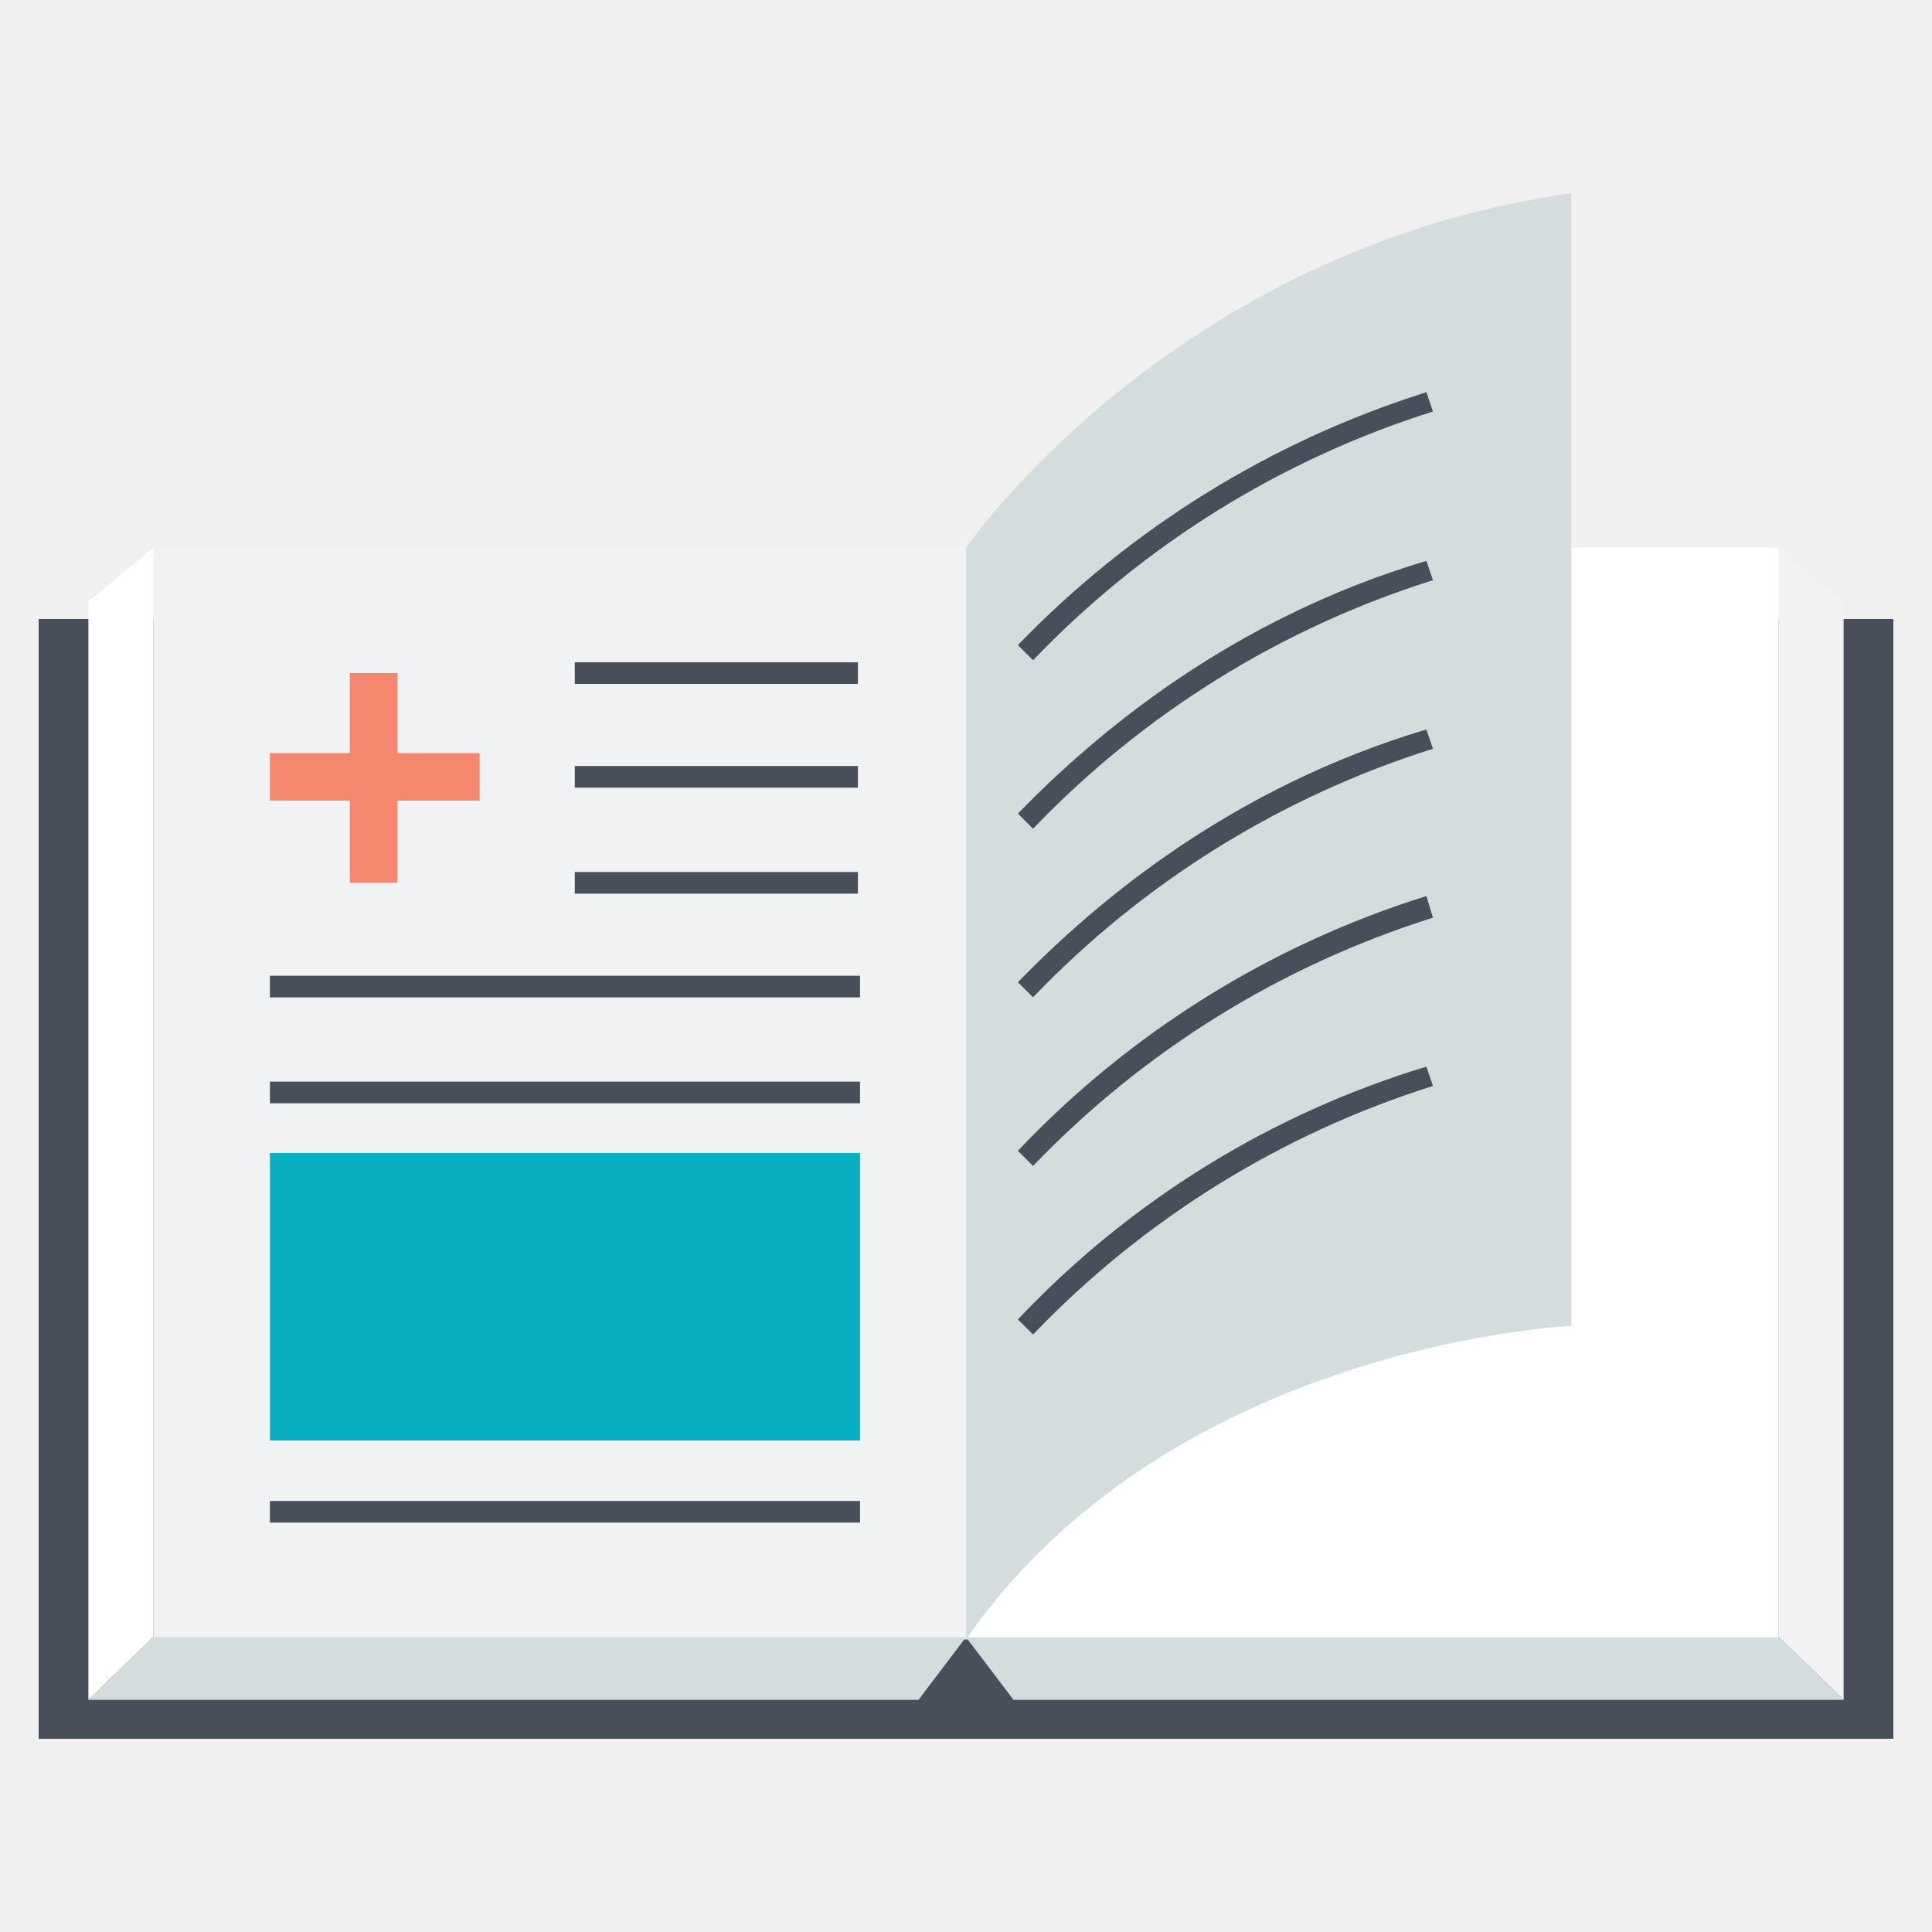
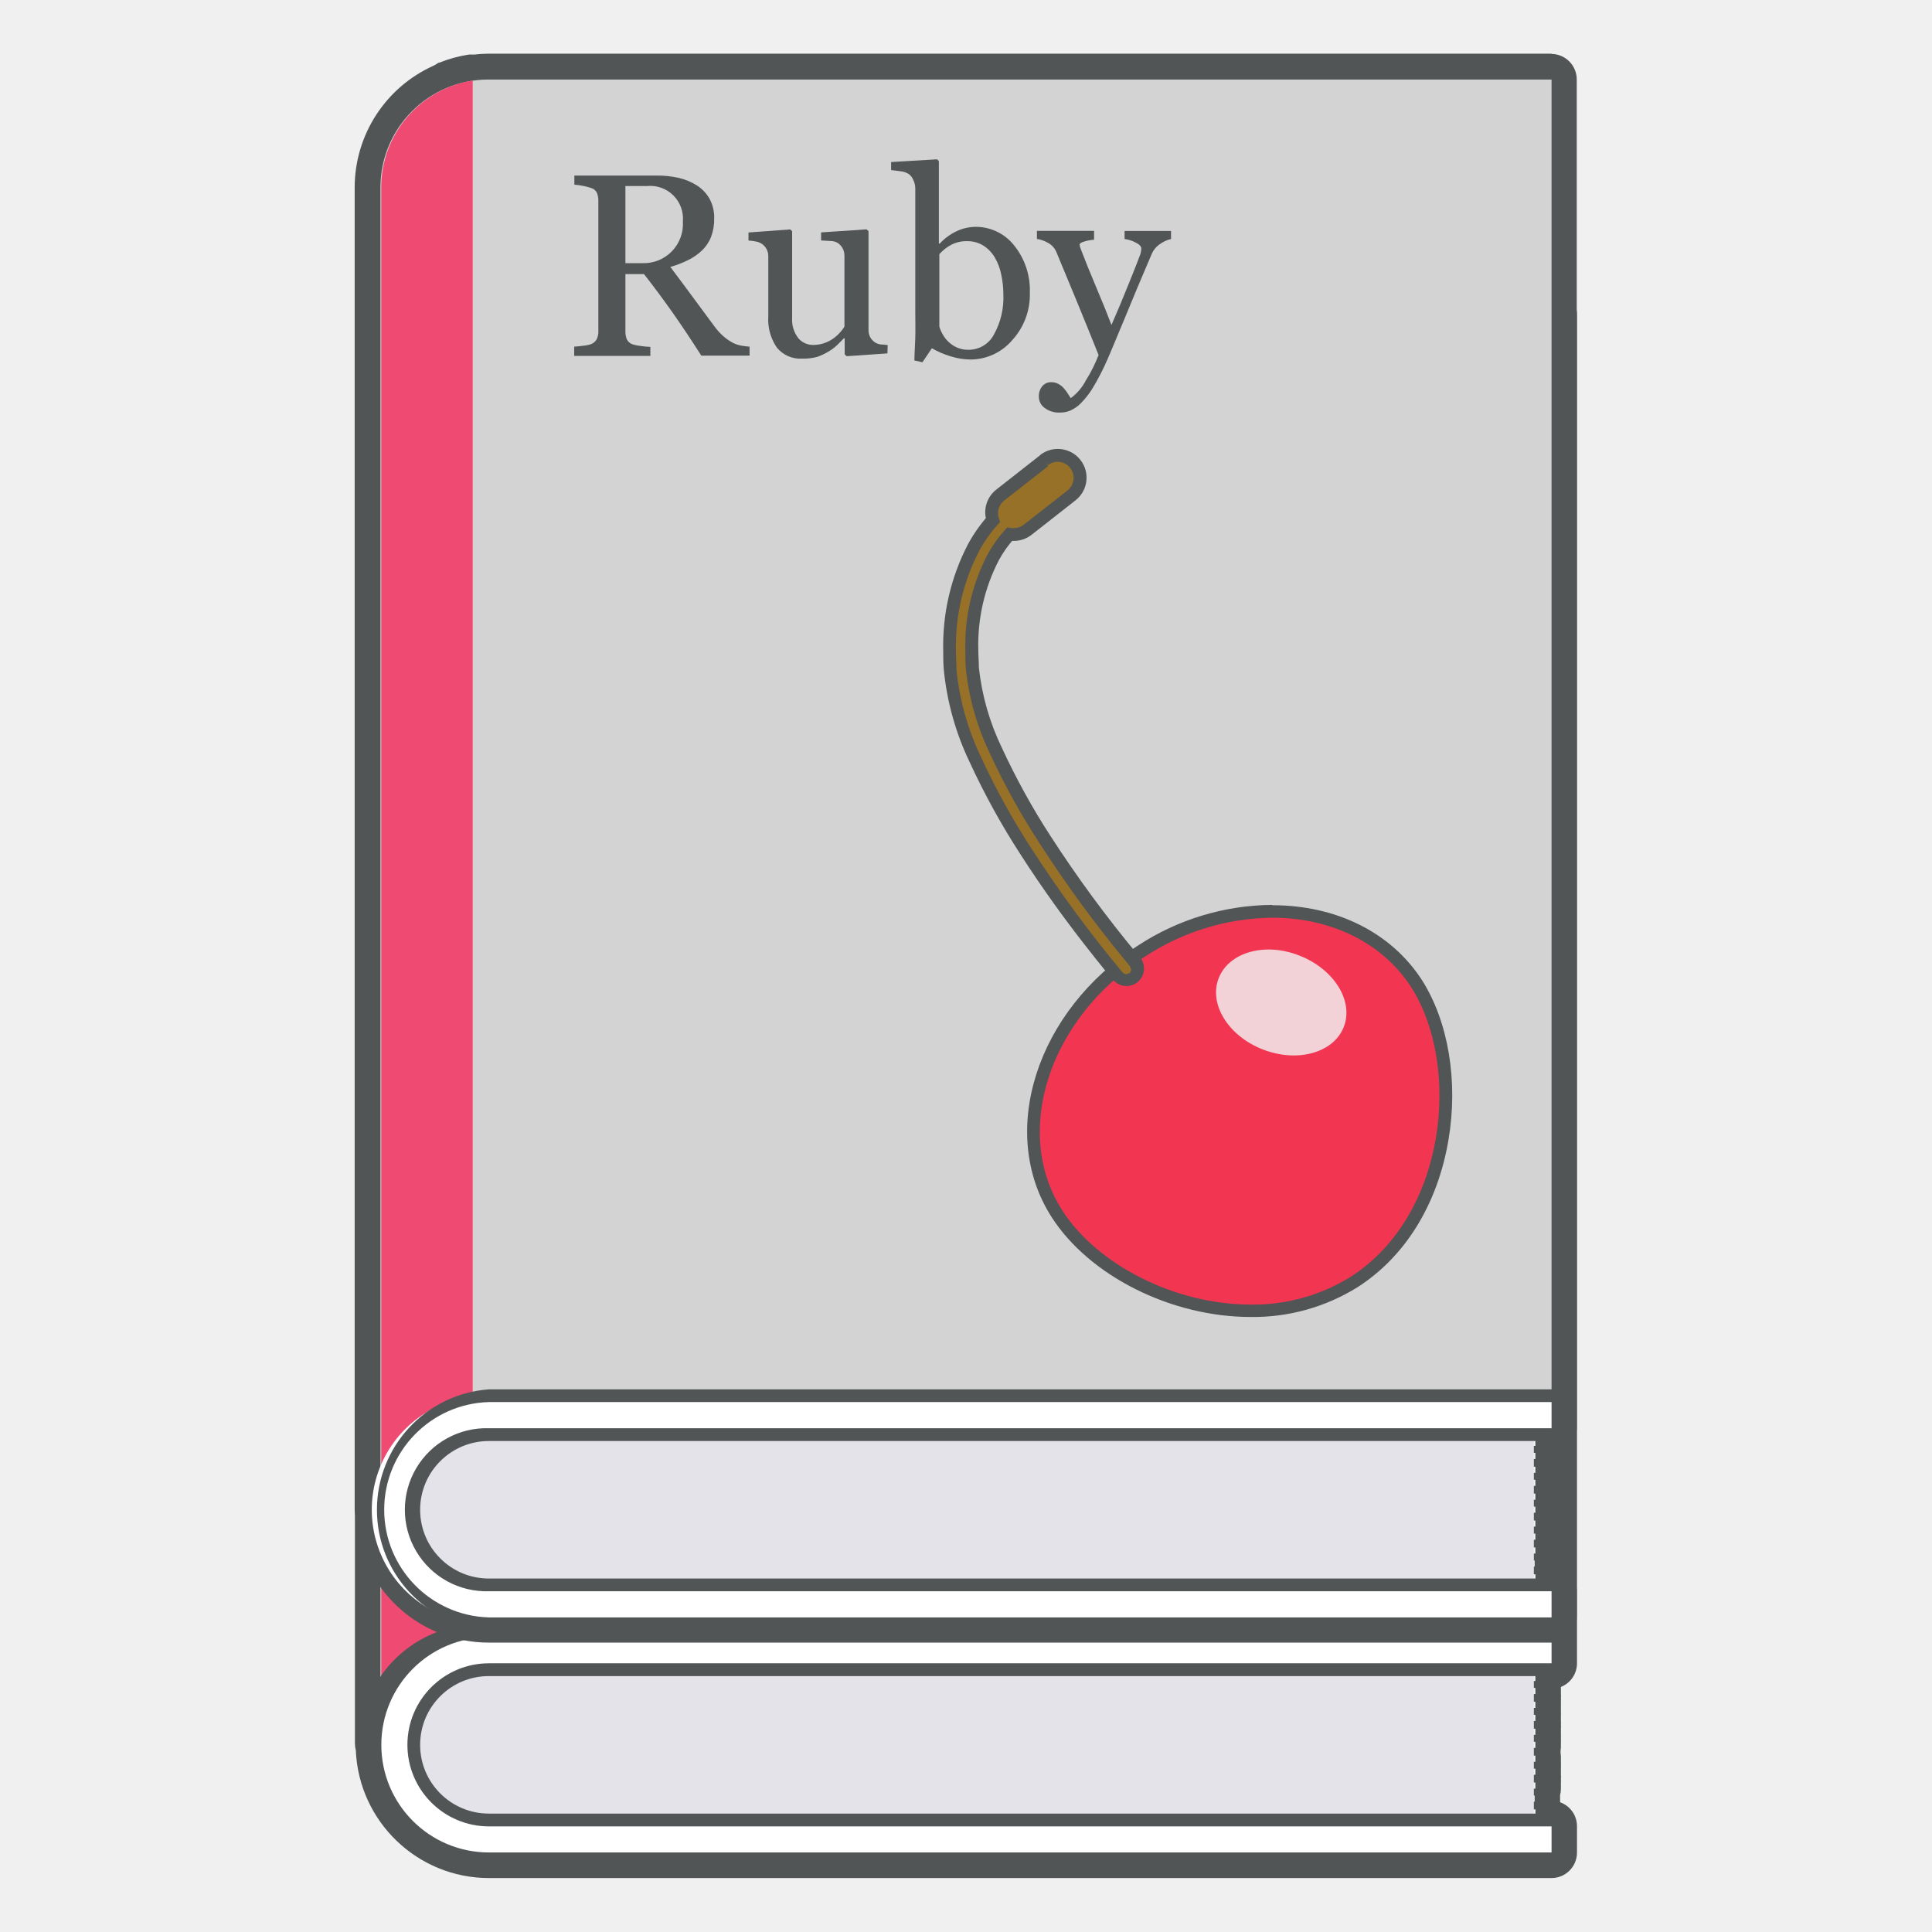
- <svg xmlns="http://www.w3.org/2000/svg" id="レイヤー_1" data-name="レイヤー 1" viewBox="0 0 200 200">
+ <svg xmlns="http://www.w3.org/2000/svg" id="materials" viewBox="0 0 240 240">
  <defs>
-     <style>.cls-1{fill:#484f5b;}.cls-2{fill:#fff;}.cls-3{fill:#f0f2f4;}.cls-4{fill:#d4dddd;}.cls-5{fill:#f5876e;}.cls-6{fill:#06b0c1;}</style>
+     <style>.cls-1{fill:#515556;}.cls-2{fill:#f3f6f8;}.cls-3{fill:#e5e3ea;}.cls-4{fill:#45525b;}.cls-5{fill:#d3d3d3;}.cls-6{fill:#576672;}.cls-7{fill:#ef4b72;}.cls-8{fill:#fff;}.cls-9{fill:#f23652;}.cls-10{fill:#967127;}.cls-11{fill:#f2d1d7;}</style>
  </defs>
-   <rect class="cls-1" x="4" y="64.08" width="192" height="115.92" />
-   <rect class="cls-2" x="100" y="56.7" width="84.14" height="113.01" />
-   <rect class="cls-3" x="15.86" y="56.7" width="84.14" height="113.01" />
-   <polygon class="cls-2" points="15.86 56.7 9.15 62.29 9.15 175.97 15.86 169.48 15.86 56.7" />
-   <polygon class="cls-4" points="15.86 169.48 100 169.48 95.08 175.97 9.15 175.97 15.86 169.48" />
-   <polygon class="cls-3" points="184.14 56.7 190.85 62.29 190.85 175.97 184.14 169.48 184.14 56.7" />
-   <polygon class="cls-4" points="184.14 169.48 100 169.48 104.92 175.97 190.85 175.97 184.14 169.48" />
-   <path class="cls-4" d="M100,56.7S121.26,25.82,162.66,20V137.26s-41.4,1.79-62.66,32.45Z" />
-   <path class="cls-1" d="M148.34,42.6l-.68-2a101,101,0,0,0-42.29,26.18l1.57,1.57A98.16,98.16,0,0,1,148.34,42.6Z" />
-   <path class="cls-1" d="M105.37,84.22l1.57,1.57a98.16,98.16,0,0,1,41.4-25.73l-.68-2C127.52,64.08,113.65,75.72,105.37,84.22Z" />
-   <path class="cls-1" d="M105.37,101.68l1.57,1.56a98.25,98.25,0,0,1,41.4-25.73l-.68-2C127.52,81.54,113.65,93.17,105.37,101.68Z" />
-   <path class="cls-1" d="M105.37,119.13l1.57,1.57A98.16,98.16,0,0,1,148.34,95l-.68-2.24A98.92,98.92,0,0,0,105.37,119.13Z" />
-   <path class="cls-1" d="M105.37,136.59l1.57,1.56a98.16,98.16,0,0,1,41.4-25.73l-.68-2A96.68,96.68,0,0,0,105.37,136.59Z" />
-   <polygon class="cls-5" points="49.65 82.88 49.65 77.96 41.15 77.96 41.15 69.68 36.22 69.68 36.22 77.96 27.94 77.96 27.94 82.88 36.22 82.88 36.22 91.39 41.15 91.39 41.15 82.88 49.65 82.88" />
-   <rect class="cls-1" x="59.5" y="68.56" width="29.31" height="2.24" />
-   <rect class="cls-1" x="59.5" y="79.3" width="29.31" height="2.24" />
-   <rect class="cls-1" x="59.5" y="90.27" width="29.31" height="2.24" />
-   <rect class="cls-1" x="27.94" y="101.01" width="61.09" height="2.24" />
-   <rect class="cls-1" x="27.94" y="111.97" width="61.09" height="2.24" />
-   <rect class="cls-1" x="27.94" y="155.38" width="61.09" height="2.24" />
-   <rect class="cls-6" x="27.94" y="119.36" width="61.09" height="29.76" />
+   <path class="cls-1" d="M60.73,231.71a15,15,0,0,1-14.95-14.42,1.4,1.4,0,0,1-.1-.54V52.45a15,15,0,0,1,8.76-13.59l.22-.11.41-.17a16.15,16.15,0,0,1,3.4-1l.25,0h.22a14.78,14.78,0,0,1,1.69-.11H192.74a1.59,1.59,0,0,1,1.59,1.59V206.63a1.59,1.59,0,0,1-1.59,1.58h-.42v.61a1.49,1.49,0,0,1-.06.43,1.54,1.54,0,0,1,.06.43v.77a1.65,1.65,0,0,0,0,1v.77a1.59,1.59,0,0,1-.06.43,1.47,1.47,0,0,1,.06.42v.77a1.65,1.65,0,0,0,0,1v.77a1.54,1.54,0,0,1-.06.43,1.49,1.49,0,0,1,.06.43v.76a1.68,1.68,0,0,0,0,1v.76a1.57,1.57,0,0,0,0,.86v.77a1.65,1.65,0,0,0,0,1v.76a1.54,1.54,0,0,1-.12.61l0,.25v.77l0,.33a1.6,1.6,0,0,1,.13.62v.52h.42a1.59,1.59,0,0,1,1.59,1.59v3.24a1.59,1.59,0,0,1-1.59,1.59Z" />
+   <path class="cls-1" d="M192.74,39.08V206.63h-2v.47h-.19v1h.19v.76h-.19v.86h.19v.77h-.19v1h.19v.77h-.19V213h.19v.77h-.19v1h.19v.77h-.19v.86h.19v.76h-.19v1h.19v.76h-.19v.86h.19v.77h-.19v1h.19v.76h-.19v.86h.1v.77h-.1v1h.19v.77h-.19v.86h.1v.48h2.1v3.24h-132a13.4,13.4,0,0,1-13.37-13.37h-.1V52.45A13.4,13.4,0,0,1,55.1,40.3l.21-.1c.15-.07.3-.12.46-.18a12.8,12.8,0,0,1,2.95-.84v0a13.42,13.42,0,0,1,1.91-.15H192.74m0-3.17H60.63a15.07,15.07,0,0,0-1.73.1h-.2l-.48,0a17.4,17.4,0,0,0-3.64,1l-.08,0-.47.19-.25.12a16.61,16.61,0,0,0-9.69,15v164.3a3.43,3.43,0,0,0,.11.86A16.57,16.57,0,0,0,60.73,233.3h132a3.17,3.17,0,0,0,3.17-3.18v-3.24a3.17,3.17,0,0,0-2.1-3V223a3.33,3.33,0,0,0,.1-.78v-.76a2.59,2.59,0,0,0,0-.48,2.42,2.42,0,0,0,0-.47v-.77a3.11,3.11,0,0,0,0-.43,3,3,0,0,0,0-.43v-.76a2.9,2.9,0,0,1,0-1v-.76a3,3,0,0,0,0-.43,3.11,3.11,0,0,0,0-.43v-.77a2.42,2.42,0,0,0,0-.47,2.59,2.59,0,0,0,0-.48V213a3,3,0,0,0,0-.42,3.22,3.22,0,0,0,0-.43v-.77a2.59,2.59,0,0,0,0-.48,2.42,2.42,0,0,0,0-.47v-.87a3.17,3.17,0,0,0,2-3V39.08A3.17,3.17,0,0,0,192.74,35.91Z" />
+   <rect class="cls-2" x="49.74" y="206.34" width="140.99" height="0.76" />
+   <rect class="cls-2" x="49.74" y="208.06" width="140.99" height="0.76" />
+   <rect class="cls-2" x="49.74" y="209.68" width="140.99" height="0.76" />
+   <rect class="cls-2" x="49.74" y="211.4" width="140.99" height="0.76" />
+   <rect class="cls-2" x="49.74" y="213.02" width="140.99" height="0.76" />
+   <rect class="cls-2" x="49.74" y="214.74" width="140.99" height="0.76" />
+   <rect class="cls-2" x="49.74" y="216.37" width="140.99" height="0.76" />
+   <rect class="cls-2" x="49.74" y="218.09" width="140.99" height="0.76" />
+   <rect class="cls-2" x="49.74" y="219.71" width="140.99" height="0.76" />
+   <rect class="cls-2" x="49.74" y="221.43" width="140.99" height="0.76" />
+   <rect class="cls-2" x="50.51" y="223.05" width="140.13" height="0.76" />
+   <rect class="cls-2" x="54.9" y="226.4" width="135.74" height="0.76" />
+   <rect class="cls-2" x="52.23" y="224.77" width="138.51" height="0.76" />
+   <path class="cls-3" d="M190.54,205H60.63a11.75,11.75,0,0,0,0,23.5H190.54Z" />
+   <path class="cls-4" d="M191.12,40.7H60.63a11.75,11.75,0,0,0,0,23.5H191.12Z" />
+   <path class="cls-5" d="M60.63,39.08A13.41,13.41,0,0,0,47.26,52.45v164.3h3.25a10.13,10.13,0,0,1,10.12-10.13H192.74V39.08Z" />
+   <path class="cls-6" d="M50.6,216.75a10.2,10.2,0,0,0,10.13,10.13H192.36v3.24H60.73a13.4,13.4,0,0,1-13.37-13.37Z" />
+   <path class="cls-7" d="M47.36,52.45v164.3H50.6a10.23,10.23,0,0,1,8.12-9.93V39.18A13.45,13.45,0,0,0,47.36,52.45Z" />
+   <path class="cls-8" d="M60.73,230.92a14.17,14.17,0,0,1,0-28.34h132.8v4.84H60.73a9.33,9.33,0,1,0,0,18.66h132.8v4.84Z" />
+   <path class="cls-1" d="M192.74,203.38v3.24h-132a10.13,10.13,0,0,0,0,20.26h132v3.24h-132a13.37,13.37,0,1,1,0-26.74h132m1.59-1.59H60.73a15,15,0,1,0,0,29.92h133.6v-6.42H60.73a8.54,8.54,0,0,1,0-17.08h133.6v-6.42Z" />
+   <path class="cls-9" d="M155.37,192.09c-9.63,0-19.54-5-24.08-12.07-6.49-10.12-1.74-24.77,10.57-32.66a30.15,30.15,0,0,1,16.19-4.91c7.73,0,14.25,3.27,17.9,9,3.22,5,4.41,12.25,3.2,19.35-1.33,7.77-5.21,14.07-10.94,17.74A23.78,23.78,0,0,1,155.37,192.09Z" />
+   <path class="cls-1" d="M158.05,143.24c7.14,0,13.61,3,17.24,8.62,6.25,9.77,4.46,28.33-7.51,36a22.85,22.85,0,0,1-12.41,3.45c-9.49,0-19.12-5-23.42-11.7-6.25-9.78-1.62-23.91,10.34-31.57a29.52,29.52,0,0,1,15.76-4.79m0-1.58h0a30.91,30.91,0,0,0-16.61,5c-12.69,8.12-17.54,23.27-10.82,33.76,4.68,7.32,14.86,12.43,24.75,12.43a24.51,24.51,0,0,0,13.27-3.69c5.92-3.79,9.93-10.28,11.29-18.28,1.24-7.29,0-14.73-3.31-19.91C172.82,145.06,166.05,141.66,158.05,141.66Z" />
+   <path class="cls-10" d="M129.72,86.35l-5.47,4.29a2.79,2.79,0,0,0-.9,3.09A17.08,17.08,0,0,0,121,97.12c-1.77,3.21-3.37,8.2-2.92,15.28a33.42,33.42,0,0,0,3.18,11.19,89.77,89.77,0,0,0,6.26,11.35,157.65,157.65,0,0,0,11.41,15.49,1.39,1.39,0,1,0,2.12-1.8l-.26-.3a156.3,156.3,0,0,1-10.93-14.89,86.53,86.53,0,0,1-6.06-11,30.89,30.89,0,0,1-2.94-10.23c-.41-6.58,1.06-11,2.57-13.76a15.51,15.51,0,0,1,2-2.91,2.76,2.76,0,0,0,2.24-.53l5.47-4.29a2.78,2.78,0,1,0-3.43-4.38Z" />
+   <path class="cls-1" d="M129.72,86.35l-.49-.62-5.68,4.45.21-.16a3.58,3.58,0,0,0-1.17,4l.76-.25-.59-.54a18.88,18.88,0,0,0-2.5,3.55h0a27.34,27.34,0,0,0-3.09,13.3c0,.77,0,1.58.08,2.41h0a34.34,34.34,0,0,0,3.24,11.46h0a91.12,91.12,0,0,0,6.32,11.45l.15.23-.15-.23c2.78,4.34,5.64,8.22,7.81,11,1.08,1.4,2,2.54,2.64,3.32.32.4.58.7.75.91l.21.24.05.06h0a2.2,2.2,0,0,0,3.08.24h0a2.2,2.2,0,0,0,.24-3.08l-.6.52h.79a.68.68,0,0,0-.07-.32c-.07-.14-.07-.12-.08-.15l0,0-.26-.3h0A153.68,153.68,0,0,1,130.49,133a87,87,0,0,1-6-10.88h0a30.27,30.27,0,0,1-2.87-9.95h0c0-.74-.07-1.45-.07-2.13a22.92,22.92,0,0,1,2.55-11.2h0A14.45,14.45,0,0,1,126,96.08l-.59-.53-.14.78a3.82,3.82,0,0,0,.68.06,3.53,3.53,0,0,0,2.19-.74h0l5.68-4.46-.21.17a3.58,3.58,0,0,0-4.41-5.63l.49.62.49.63a2,2,0,0,1,2.45,3.13h0L127,94.52l.16-.12a1.92,1.92,0,0,1-1.21.41l-.39,0-.43-.08-.3.33a15.55,15.55,0,0,0-2.16,3.06h0A24.43,24.43,0,0,0,120,110c0,.71,0,1.46.07,2.23v0a32,32,0,0,0,3,10.51h0a87.29,87.29,0,0,0,6.13,11.08,153.61,153.61,0,0,0,11,15h0l.19.22,0,.06h0l.36-.3-.36.29h0l.36-.3-.36.29.58-.47-.59.46h0l.58-.47-.59.46.62-.48-.65.45,0,0,.62-.48-.65.45.65-.45-.68.39,0,.06.65-.45-.68.39.69-.39-.73.31,0,.08.69-.39-.73.31.73-.31h-.8a.66.66,0,0,0,.07.31l.73-.31h-.8v.29l.19.22.15.39a.62.62,0,0,1-.21.45l-.06.06.06-.06-.39.15a.6.6,0,0,1-.46-.21l-.6.51.62-.49,0,0a157.43,157.43,0,0,1-11.34-15.41h0a89.61,89.61,0,0,1-6.21-11.25h0a33,33,0,0,1-3.11-10.92h0c0-.8-.07-1.57-.07-2.31a25.71,25.71,0,0,1,2.89-12.54h0a17.35,17.35,0,0,1,2.28-3.24l.32-.35-.15-.44a1.81,1.81,0,0,1-.11-.65,1.94,1.94,0,0,1,.75-1.55L130.21,87Z" />
+   <path class="cls-11" d="M161.43,147.91c4.29,1.68,6.76,5.65,5.5,8.87s-5.75,4.47-10.05,2.79-6.75-5.64-5.49-8.86S157.14,146.24,161.43,147.91Z" />
+   <path class="cls-1" d="M93.12,73.39h-6c-1.33-2.1-2.54-3.9-3.62-5.43s-2.24-3.09-3.5-4.71H77.69v7.09a2.63,2.63,0,0,0,.17,1,1.23,1.23,0,0,0,.74.64,5.6,5.6,0,0,0,1,.21c.47.06.87.1,1.19.11v1.12H71.33V72.27l1.1-.11a3.77,3.77,0,0,0,1-.21,1.33,1.33,0,0,0,.69-.6,2.13,2.13,0,0,0,.21-1V54.17a2.69,2.69,0,0,0-.16-1,1.16,1.16,0,0,0-.74-.65,6.33,6.33,0,0,0-1-.25,9.17,9.17,0,0,0-1.08-.15V51H81.66a11.38,11.38,0,0,1,2.67.29,6.92,6.92,0,0,1,2.25.94,4.71,4.71,0,0,1,1.56,1.64,4.85,4.85,0,0,1,.58,2.45,6.21,6.21,0,0,1-.39,2.29,4.7,4.7,0,0,1-1.17,1.72,6.9,6.9,0,0,1-1.7,1.17,12.8,12.8,0,0,1-2.19.85q1.65,2.19,2.75,3.68l2.69,3.65A7.49,7.49,0,0,0,90,71.09a5.88,5.88,0,0,0,1.11.73,3.58,3.58,0,0,0,1,.32,8.34,8.34,0,0,0,1,.13ZM84.83,56.72a4.09,4.09,0,0,0-4.46-4.41H77.69v9.58h2.06a4.87,4.87,0,0,0,5.08-5.17Z" />
+   <path class="cls-1" d="M110.24,73.1l-5.07.35-.24-.22v-2h-.09l-.85.84a6.05,6.05,0,0,1-1.09.81,6.75,6.75,0,0,1-1.37.65,6.11,6.11,0,0,1-1.87.22,3.77,3.77,0,0,1-3.14-1.35,6.11,6.11,0,0,1-1.08-3.91V61.09a1.89,1.89,0,0,0-.22-1,2.06,2.06,0,0,0-.62-.67,2.17,2.17,0,0,0-.72-.27,6.12,6.12,0,0,0-.9-.12V58l5.19-.38.23.22v10.8a3.69,3.69,0,0,0,.76,2.54,2.34,2.34,0,0,0,1.81.85,4.16,4.16,0,0,0,1.55-.27,3.92,3.92,0,0,0,1.13-.63,5,5,0,0,0,.75-.7,3.77,3.77,0,0,0,.5-.68V61a1.92,1.92,0,0,0-.22-.92,2.15,2.15,0,0,0-.62-.69,1.76,1.76,0,0,0-.84-.23L102,59.07V58l5.65-.38.24.22V70.2a1.87,1.87,0,0,0,.22.92,2.1,2.1,0,0,0,.62.64,1.71,1.71,0,0,0,.68.23,7.3,7.3,0,0,0,.86.07Z" />
+   <path class="cls-1" d="M127.93,65.6a8.34,8.34,0,0,1-2.21,5.88,6.78,6.78,0,0,1-5.12,2.38,8.09,8.09,0,0,1-2.52-.4,10.57,10.57,0,0,1-2.32-1l-1.17,1.81-1-.22c0-.78.08-1.71.11-2.81s0-2.15,0-3.17V52.63a2.5,2.5,0,0,0-.25-1.08,1.69,1.69,0,0,0-.62-.77,2.45,2.45,0,0,0-1-.31c-.47-.07-.84-.11-1.13-.13v-1l5.71-.35.22.24V59.47l.11,0a6.42,6.42,0,0,1,2.14-1.56,5.46,5.46,0,0,1,2.27-.52,6,6,0,0,1,4.8,2.27A8.83,8.83,0,0,1,127.93,65.6Zm-3.29.11a11.56,11.56,0,0,0-.26-2.38,6.44,6.44,0,0,0-.79-2.11,4.35,4.35,0,0,0-1.4-1.49,3.78,3.78,0,0,0-2.08-.56,4.07,4.07,0,0,0-1.93.43,5.35,5.35,0,0,0-1.49,1.17v9a4.07,4.07,0,0,0,1.12,1.85,3.91,3.91,0,0,0,1.07.71,3.41,3.41,0,0,0,1.47.28,3.54,3.54,0,0,0,3.1-1.86A9.42,9.42,0,0,0,124.64,65.71Z" />
+   <path class="cls-1" d="M129.05,78.46a1.87,1.87,0,0,1,.43-1.28,1.38,1.38,0,0,1,1.08-.5,1.8,1.8,0,0,1,.87.19,2.55,2.55,0,0,1,.65.48,5,5,0,0,1,.5.64l.43.68a6.48,6.48,0,0,0,1.88-2.22,17.4,17.4,0,0,0,1.58-3.15c-1-2.49-1.9-4.71-2.71-6.68s-1.65-4-2.53-6.1a2.31,2.31,0,0,0-1-1.13,4.6,4.6,0,0,0-1.42-.51v-1h7.1V59a5,5,0,0,0-1.14.19q-.66.18-.66.42a1,1,0,0,0,.07.31c.05.15.1.3.17.46q.58,1.56,1.82,4.5c.82,2,1.45,3.52,1.9,4.7.47-1.12,1-2.29,1.48-3.49s1.08-2.62,1.71-4.26c.07-.2.18-.47.32-.83a2.68,2.68,0,0,0,.2-.9c0-.28-.24-.53-.72-.77a4.35,4.35,0,0,0-1.36-.43v-1h5.77v1a3.78,3.78,0,0,0-1.24.54,2.87,2.87,0,0,0-1.16,1.32q-1.87,4.35-3.33,7.93t-2.21,5.26a30.05,30.05,0,0,1-1.78,3.45,10.94,10.94,0,0,1-1.52,2,4.4,4.4,0,0,1-1.31.89,3.48,3.48,0,0,1-1.23.23,2.93,2.93,0,0,1-1.93-.59A1.7,1.7,0,0,1,129.05,78.46Z" />
+   <path class="cls-1" d="M60.73,202.51a15,15,0,0,1-14.95-14.43,1.32,1.32,0,0,1-.1-.53V23.25a15,15,0,0,1,8.76-13.6l.22-.1.42-.17a15.35,15.35,0,0,1,3.39-1l.25,0h.22a14.78,14.78,0,0,1,1.69-.11H192.74a1.59,1.59,0,0,1,1.59,1.59V177.42a1.59,1.59,0,0,1-1.59,1.59h-.42v.61a1.54,1.54,0,0,1-.06.43,1.49,1.49,0,0,1,.06.43v.76a1.68,1.68,0,0,0,0,1V183a1.57,1.57,0,0,0,0,.86v.77a1.65,1.65,0,0,0,0,.95v.76a1.49,1.49,0,0,1-.06.43,1.59,1.59,0,0,1,.06.43v.77a1.65,1.65,0,0,0,0,.95v.77a1.54,1.54,0,0,1-.06.43,1.49,1.49,0,0,1,.06.43v.76a1.68,1.68,0,0,0,0,1V193a1.5,1.5,0,0,1-.12.6l0,.26v.77l0,.32a1.69,1.69,0,0,1,.13.63v.52h.42a1.59,1.59,0,0,1,1.59,1.58v3.25a1.59,1.59,0,0,1-1.59,1.59Z" />
+   <path class="cls-1" d="M192.74,9.88V177.42h-2v.48h-.19v.95h.19v.77h-.19v.86h.19v.76h-.19v1h.19V183h-.19v.86h.19v.77h-.19v.95h.19v.76h-.19v.86h.19v.77h-.19v.95h.19v.77h-.19v.86h.19v.76h-.19v1h.19V193h-.19v.86h.1v.77h-.1v.95h.19v.76h-.19v.86h.1v.48h2.1v3.25h-132a13.41,13.41,0,0,1-13.37-13.37h-.1V23.25A13.4,13.4,0,0,1,55.1,11.1l.21-.1.46-.19A13.88,13.88,0,0,1,58.72,10V10a13.42,13.42,0,0,1,1.91-.15H192.74m0-3.18H60.63a15.17,15.17,0,0,0-1.73.11h-.2a2.59,2.59,0,0,0-.48,0,16.82,16.82,0,0,0-3.64,1l-.08,0L54,8.09l-.25.12a16.6,16.6,0,0,0-9.69,15v164.3a3.56,3.56,0,0,0,.11.86,16.57,16.57,0,0,0,16.53,15.68h132a3.17,3.17,0,0,0,3.17-3.17v-3.25a3.17,3.17,0,0,0-2.1-3v-.91a3.33,3.33,0,0,0,.1-.78v-.76a2.9,2.9,0,0,1,0-1v-.76a3,3,0,0,0,0-.43,3.11,3.11,0,0,0,0-.43v-.77a2.42,2.42,0,0,0,0-.47,2.59,2.59,0,0,0,0-.48v-.77a3.22,3.22,0,0,0,0-.43,3,3,0,0,0,0-.43v-.76a2.59,2.59,0,0,0,0-.48,2.42,2.42,0,0,0,0-.47v-.77a3.11,3.11,0,0,0,0-.43,3,3,0,0,0,0-.43v-.76a2.52,2.52,0,0,0,0-.48,2.59,2.59,0,0,0,0-.48v-.87a3.16,3.16,0,0,0,2-3V9.88A3.17,3.17,0,0,0,192.74,6.7Z" />
+   <rect class="cls-2" x="49.74" y="177.13" width="140.99" height="0.76" />
+   <rect class="cls-2" x="49.74" y="178.85" width="140.99" height="0.76" />
+   <rect class="cls-2" x="49.74" y="180.48" width="140.99" height="0.76" />
+   <rect class="cls-2" x="49.74" y="182.2" width="140.99" height="0.76" />
+   <rect class="cls-2" x="49.74" y="183.82" width="140.99" height="0.76" />
+   <rect class="cls-2" x="49.74" y="185.54" width="140.99" height="0.76" />
+   <rect class="cls-2" x="49.74" y="187.16" width="140.99" height="0.76" />
+   <rect class="cls-2" x="49.74" y="188.88" width="140.99" height="0.76" />
+   <rect class="cls-2" x="49.74" y="190.51" width="140.99" height="0.76" />
+   <rect class="cls-2" x="49.74" y="192.23" width="140.99" height="0.76" />
+   <rect class="cls-2" x="50.51" y="193.85" width="140.13" height="0.76" />
+   <rect class="cls-2" x="54.9" y="197.19" width="135.74" height="0.76" />
+   <rect class="cls-2" x="52.23" y="195.57" width="138.51" height="0.76" />
+   <path class="cls-3" d="M190.54,175.8H60.63a11.75,11.75,0,0,0,0,23.5H190.54Z" />
+   <path class="cls-4" d="M191.12,11.5H60.63a11.75,11.75,0,0,0,0,23.5H191.12Z" />
+   <path class="cls-5" d="M60.63,9.88A13.41,13.41,0,0,0,47.26,23.25v164.3h3.25a10.13,10.13,0,0,1,10.12-10.13H192.74V9.88Z" />
+   <path class="cls-6" d="M50.6,187.55a10.19,10.19,0,0,0,10.13,10.12H192.36v3.25H60.73a13.41,13.41,0,0,1-13.37-13.37Z" />
+   <path class="cls-7" d="M47.36,23.25v164.3H50.6a10.24,10.24,0,0,1,8.12-9.94V10A13.45,13.45,0,0,0,47.36,23.25Z" />
+   <path class="cls-8" d="M60.73,201.71a14.17,14.17,0,1,1,0-28.33h132.8v4.83H60.73a9.34,9.34,0,0,0,0,18.67h132.8v4.83Z" />
+   <path class="cls-1" d="M192.74,174.17v3.25h-132a10.13,10.13,0,1,0,0,20.25h132v3.25h-132a13.38,13.38,0,0,1,0-26.75h132m1.59-1.58H60.73a15,15,0,0,0,0,29.92h133.6v-6.42H60.73a8.54,8.54,0,1,1,0-17.08h133.6v-6.42Z" />
+   <path class="cls-9" d="M155.37,162.89c-9.63,0-19.54-5-24.08-12.07-3.16-4.93-3.78-11.06-1.75-17.25a29.42,29.42,0,0,1,12.32-15.41,30.06,30.06,0,0,1,16.19-4.91c7.72,0,14.25,3.27,17.9,9,3.22,5,4.41,12.25,3.2,19.35-1.33,7.77-5.21,14.07-10.94,17.73A23.7,23.7,0,0,1,155.37,162.89Z" />
+   <path class="cls-1" d="M158.05,114c7.14,0,13.61,3,17.24,8.61,6.25,9.78,4.46,28.34-7.51,36a22.85,22.85,0,0,1-12.41,3.45c-9.49,0-19.12-5-23.42-11.71-6.25-9.77-1.62-23.9,10.34-31.56A29.43,29.43,0,0,1,158.05,114m0-1.59h0a30.83,30.83,0,0,0-16.61,5c-12.69,8.12-17.54,23.26-10.82,33.76,4.68,7.32,14.86,12.43,24.75,12.43a24.52,24.52,0,0,0,13.27-3.7c5.92-3.79,9.93-10.28,11.29-18.27,1.24-7.29,0-14.73-3.31-19.91C172.82,115.86,166.05,112.45,158.05,112.45Z" />
+   <path class="cls-10" d="M129.72,57.15l-5.47,4.29a2.78,2.78,0,0,0-.9,3.08,17.51,17.51,0,0,0-2.39,3.4c-1.77,3.2-3.37,8.19-2.92,15.27a33.48,33.48,0,0,0,3.18,11.2,89.65,89.65,0,0,0,6.26,11.34,157.1,157.1,0,0,0,11.41,15.5,1.39,1.39,0,0,0,2.12-1.81l-.26-.3a153.53,153.53,0,0,1-10.93-14.89,86.42,86.42,0,0,1-6.06-11A31,31,0,0,1,120.82,83c-.41-6.59,1.06-11,2.57-13.76a15.51,15.51,0,0,1,2-2.91,2.8,2.8,0,0,0,2.24-.53l5.47-4.29a2.78,2.78,0,1,0-3.43-4.38Z" />
+   <path class="cls-1" d="M129.72,57.15l-.49-.62-5.47,4.29a3.58,3.58,0,0,0-1.17,4l.76-.26-.59-.53a18.88,18.88,0,0,0-2.5,3.55h0a27.31,27.31,0,0,0-3.09,13.3c0,.77,0,1.57.08,2.4h0a34.39,34.39,0,0,0,3.24,11.47h0a91.12,91.12,0,0,0,6.32,11.45h0c2.78,4.33,5.64,8.22,7.81,11,1.08,1.4,2,2.53,2.64,3.32l.75.91.21.24.05.06h0v0a2.2,2.2,0,0,0,3.08.24h0a2.18,2.18,0,0,0,.24-3.07h0l-.25-.29h0a153,153,0,0,1-10.87-14.8,87.07,87.07,0,0,1-6-10.89h0a30.21,30.21,0,0,1-2.87-10h0c0-.74-.07-1.45-.07-2.14a22.87,22.87,0,0,1,2.55-11.19h0A14.13,14.13,0,0,1,126,66.88l-.59-.53-.14.78a3.85,3.85,0,0,0,.69.06,3.54,3.54,0,0,0,2.18-.75l5.47-4.29a3.57,3.57,0,0,0-4.41-5.62l.49.62.49.63a1.92,1.92,0,0,1,1.22-.42,2,2,0,0,1,1.23,3.55l-5.47,4.28a1.92,1.92,0,0,1-1.2.41l-.4,0-.43-.09-.3.33a15.55,15.55,0,0,0-2.16,3.06h0a24.39,24.39,0,0,0-2.75,12c0,.72,0,1.46.07,2.24h0a31.9,31.9,0,0,0,3,10.5l.07.15-.07-.15a87.41,87.41,0,0,0,6.13,11.09,154.32,154.32,0,0,0,11,15h0c.17.2.25.31.25.31h0l.15.39a.62.62,0,0,1-.21.45h0l-.39.14a.6.6,0,0,1-.46-.21l-.6.52.62-.49,0,0a157.43,157.43,0,0,1-11.34-15.41h0a88.8,88.8,0,0,1-6.21-11.24h0a32.89,32.89,0,0,1-3.11-10.92h0c0-.79-.07-1.56-.07-2.3a25.71,25.71,0,0,1,2.89-12.54l.13-.23-.13.23a17,17,0,0,1,2.28-3.24l.32-.35-.15-.44a1.81,1.81,0,0,1-.11-.65,2,2,0,0,1,.75-1.56l5.47-4.28Z" />
+   <path class="cls-11" d="M161.43,118.71c4.29,1.68,6.76,5.64,5.5,8.86s-5.75,4.47-10.05,2.8-6.75-5.64-5.49-8.86S157.14,117,161.43,118.71Z" />
+   <path class="cls-1" d="M93.12,44.18h-6q-2-3.13-3.62-5.42c-1.07-1.52-2.24-3.1-3.5-4.71H77.69v7.09a2.63,2.63,0,0,0,.17,1,1.23,1.23,0,0,0,.74.64,5,5,0,0,0,1,.2,10.27,10.27,0,0,0,1.19.11v1.12H71.33V43.06c.26,0,.62-.05,1.1-.11a3.87,3.87,0,0,0,1-.2,1.37,1.37,0,0,0,.69-.6,2.13,2.13,0,0,0,.21-1V25a2.69,2.69,0,0,0-.16-1,1.14,1.14,0,0,0-.74-.65,7.43,7.43,0,0,0-1-.26,9.17,9.17,0,0,0-1.08-.15V21.81H81.66a11.94,11.94,0,0,1,2.67.29,7.39,7.39,0,0,1,2.25.94,4.74,4.74,0,0,1,1.56,1.65,4.83,4.83,0,0,1,.58,2.45,6.28,6.28,0,0,1-.39,2.29,4.7,4.7,0,0,1-1.17,1.72,6.9,6.9,0,0,1-1.7,1.17,12.79,12.79,0,0,1-2.19.84q1.65,2.19,2.75,3.69t2.69,3.64A7.61,7.61,0,0,0,90,41.89a6.41,6.41,0,0,0,1.11.73,3.92,3.92,0,0,0,1,.32,8,8,0,0,0,1,.12ZM84.83,27.51a4.07,4.07,0,0,0-4.46-4.4H77.69v9.58h2.06a4.87,4.87,0,0,0,5.08-5.18Z" />
+   <path class="cls-1" d="M110.24,43.9l-5.07.35-.24-.23v-2h-.09c-.26.27-.54.55-.85.85a6.05,6.05,0,0,1-1.09.81,7.34,7.34,0,0,1-1.37.65,6.44,6.44,0,0,1-1.87.22,3.77,3.77,0,0,1-3.14-1.35,6.13,6.13,0,0,1-1.08-3.91V31.88a1.88,1.88,0,0,0-.22-.95A1.82,1.82,0,0,0,93.88,30a6.12,6.12,0,0,0-.9-.12v-1l5.19-.38.23.22v10.8A3.71,3.71,0,0,0,99.16,42a2.38,2.38,0,0,0,1.81.85,4.16,4.16,0,0,0,1.55-.27,4.46,4.46,0,0,0,1.13-.63,5,5,0,0,0,.75-.7,4.16,4.16,0,0,0,.5-.68V31.77a2,2,0,0,0-.22-.92,2.11,2.11,0,0,0-.62-.68,1.76,1.76,0,0,0-.84-.23L102,29.87v-1l5.65-.38.24.22V41a1.83,1.83,0,0,0,.22.91,2,2,0,0,0,.62.65,1.88,1.88,0,0,0,.68.23c.26,0,.55.06.86.07Z" />
+   <path class="cls-1" d="M127.93,36.39a8.35,8.35,0,0,1-2.21,5.89,6.82,6.82,0,0,1-5.12,2.38,8.4,8.4,0,0,1-2.52-.4,10.57,10.57,0,0,1-2.32-1L114.59,45l-1-.22c0-.78.08-1.72.11-2.81s0-2.15,0-3.17V23.42a2.46,2.46,0,0,0-.25-1.07,1.64,1.64,0,0,0-.62-.77,2.45,2.45,0,0,0-1-.31c-.47-.07-.84-.11-1.13-.14v-1l5.71-.34.22.23V30.26l.11,0a6.72,6.72,0,0,1,2.14-1.56,5.62,5.62,0,0,1,2.27-.52,6.06,6.06,0,0,1,4.8,2.27A8.86,8.86,0,0,1,127.93,36.39Zm-3.29.11a11.63,11.63,0,0,0-.26-2.38,6.61,6.61,0,0,0-.79-2.11,4.32,4.32,0,0,0-1.4-1.48,3.7,3.7,0,0,0-2.08-.57,4.07,4.07,0,0,0-1.93.44,5.35,5.35,0,0,0-1.49,1.17v9a3.8,3.8,0,0,0,.37.88,3.69,3.69,0,0,0,.75,1,3.73,3.73,0,0,0,1.07.72,3.41,3.41,0,0,0,1.47.28,3.54,3.54,0,0,0,3.1-1.86A9.43,9.43,0,0,0,124.64,36.5Z" />
+   <path class="cls-1" d="M129.05,49.26a1.9,1.9,0,0,1,.43-1.29,1.38,1.38,0,0,1,1.08-.49,1.8,1.8,0,0,1,.87.19,2.33,2.33,0,0,1,.65.48,5,5,0,0,1,.5.64c.18.27.32.5.43.67a6.32,6.32,0,0,0,1.88-2.21,17.72,17.72,0,0,0,1.58-3.15c-1-2.49-1.9-4.72-2.71-6.68s-1.65-4-2.53-6.1a2.31,2.31,0,0,0-1-1.13,4.13,4.13,0,0,0-1.42-.51v-1h7.1v1.1a5.07,5.07,0,0,0-1.14.2q-.66.18-.66.42a1.11,1.11,0,0,0,.07.31c.05.15.1.3.17.46q.58,1.56,1.82,4.5t1.9,4.7c.47-1.13,1-2.29,1.48-3.49s1.08-2.62,1.71-4.26c.07-.2.18-.48.32-.83a2.69,2.69,0,0,0,.2-.91c0-.27-.24-.52-.72-.76a4.1,4.1,0,0,0-1.36-.43v-1h5.77v1a3.78,3.78,0,0,0-1.24.54,2.87,2.87,0,0,0-1.16,1.32q-1.87,4.35-3.33,7.93c-1,2.38-1.71,4.14-2.21,5.26a30.92,30.92,0,0,1-1.78,3.45,10.48,10.48,0,0,1-1.52,1.94,4.4,4.4,0,0,1-1.31.89,3.27,3.27,0,0,1-1.23.23,2.93,2.93,0,0,1-1.93-.58A1.71,1.71,0,0,1,129.05,49.26Z" />
</svg>
